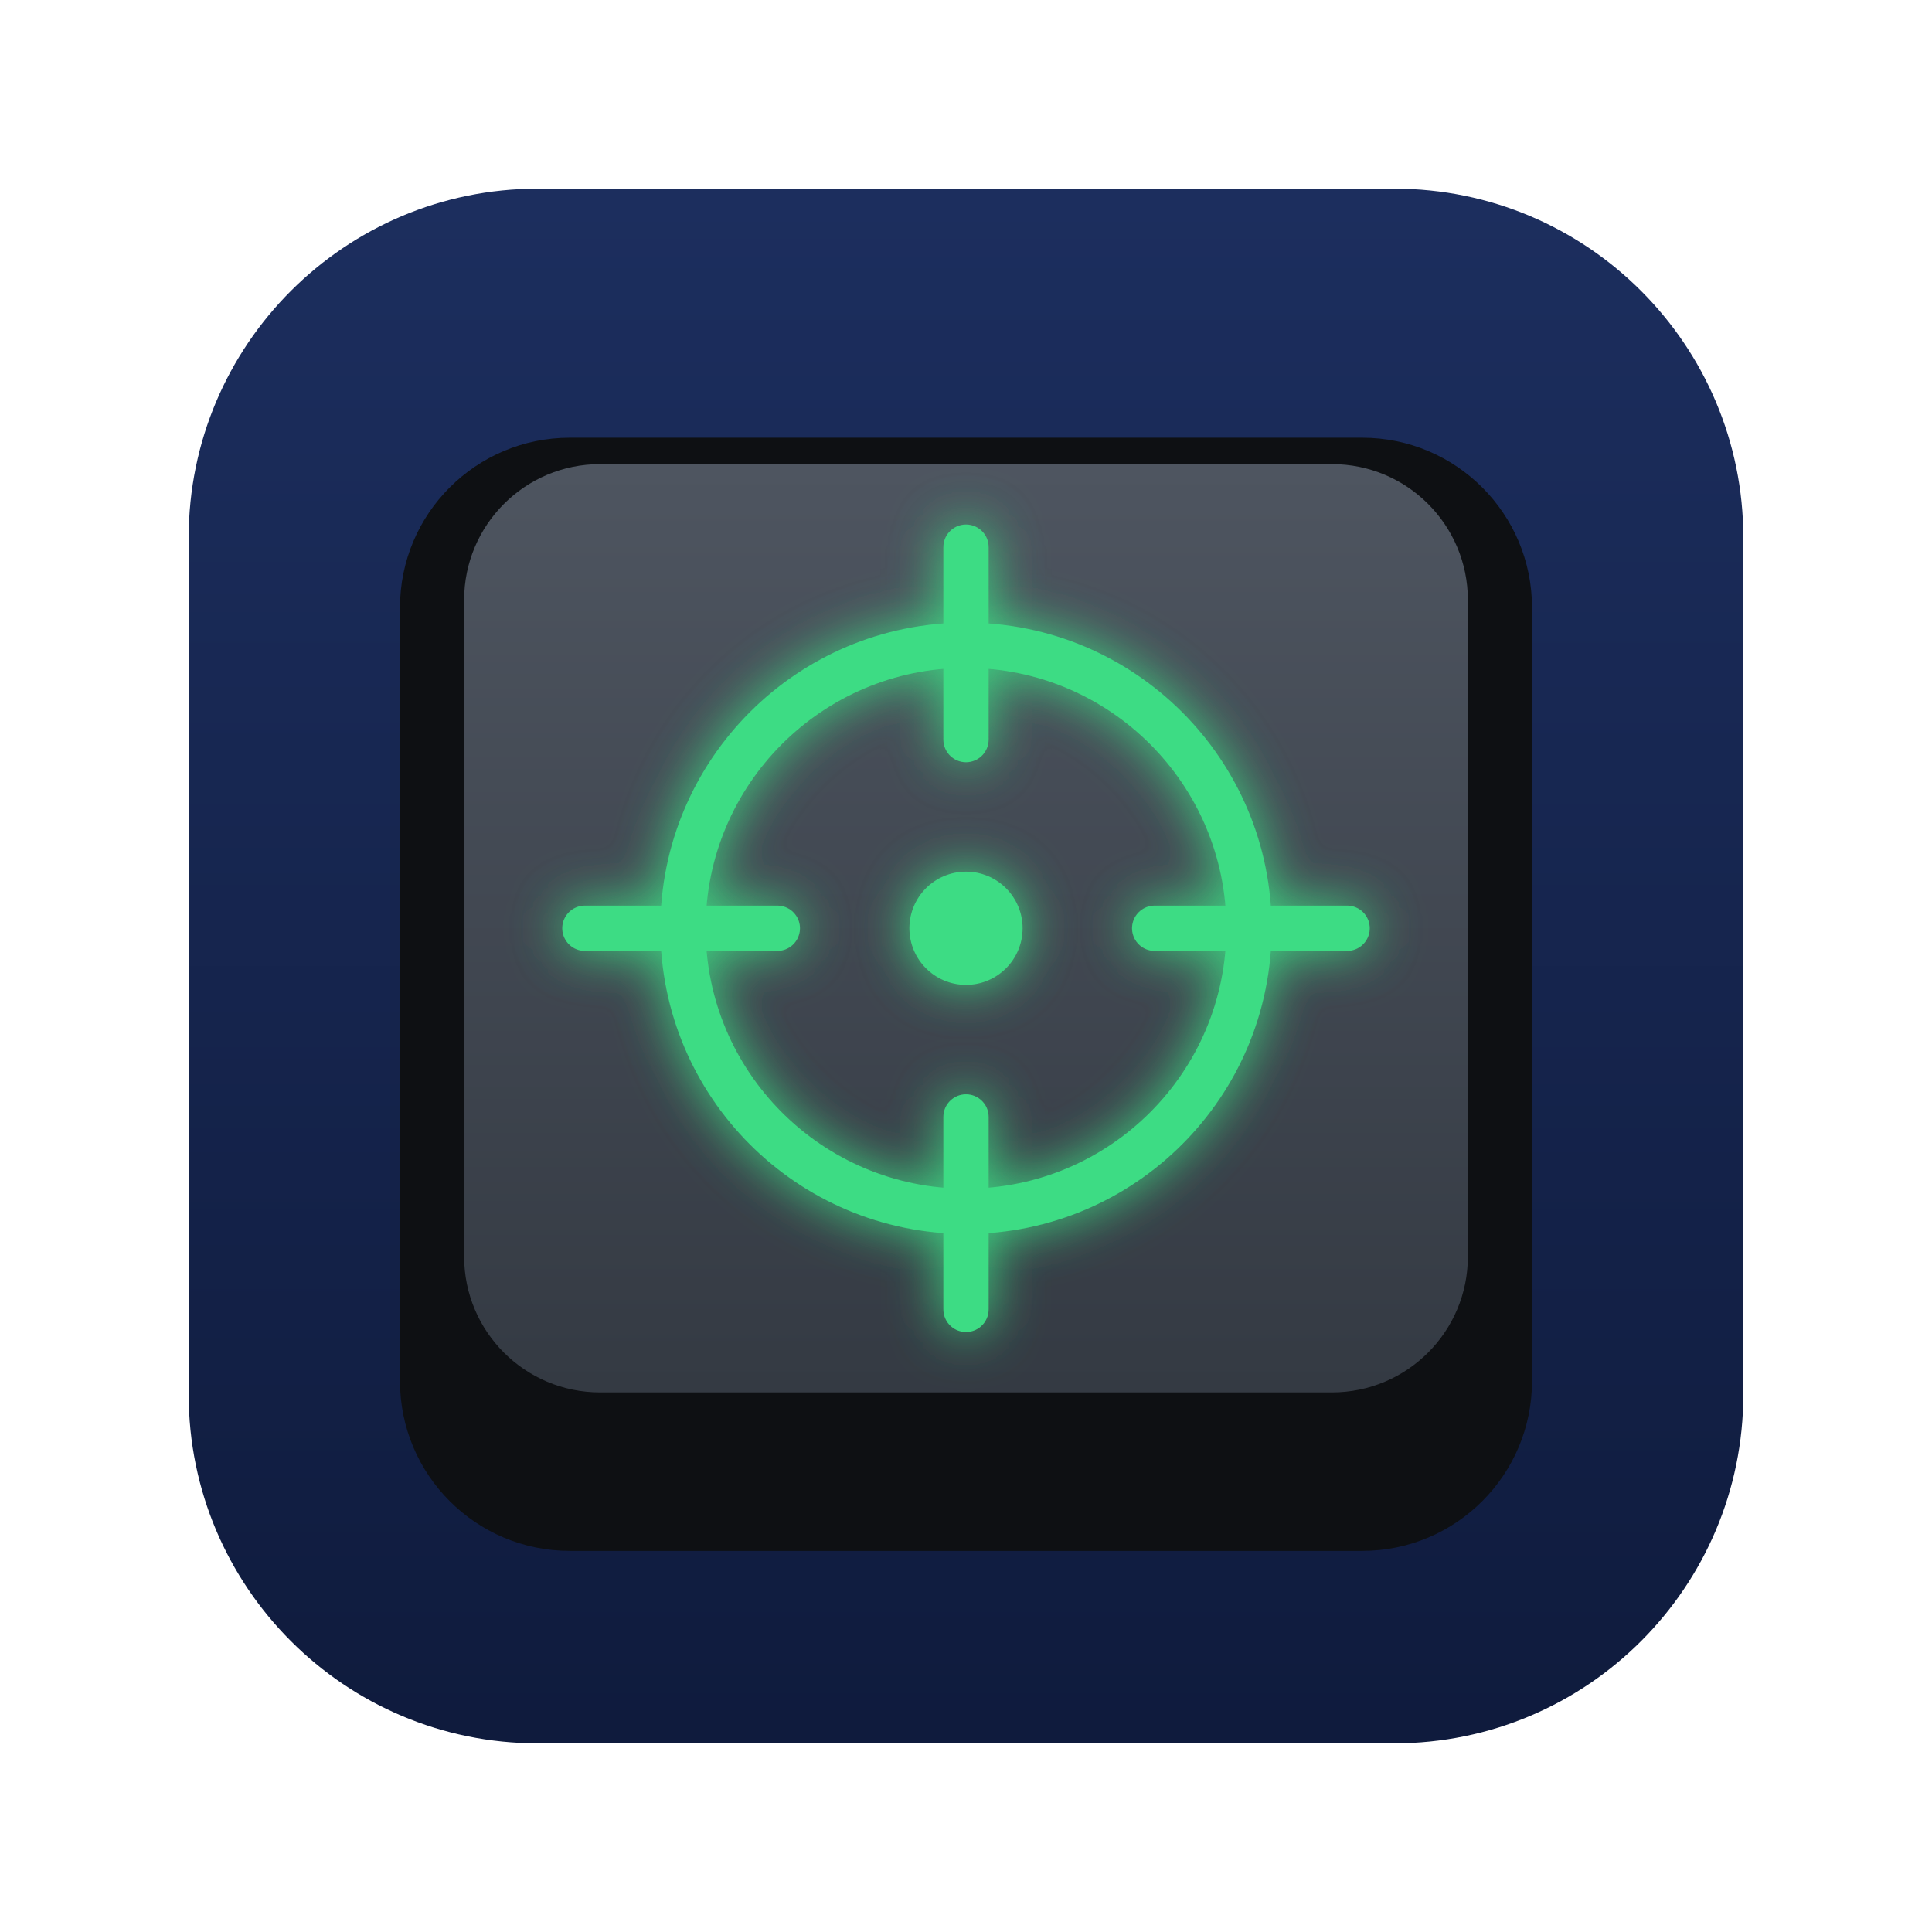
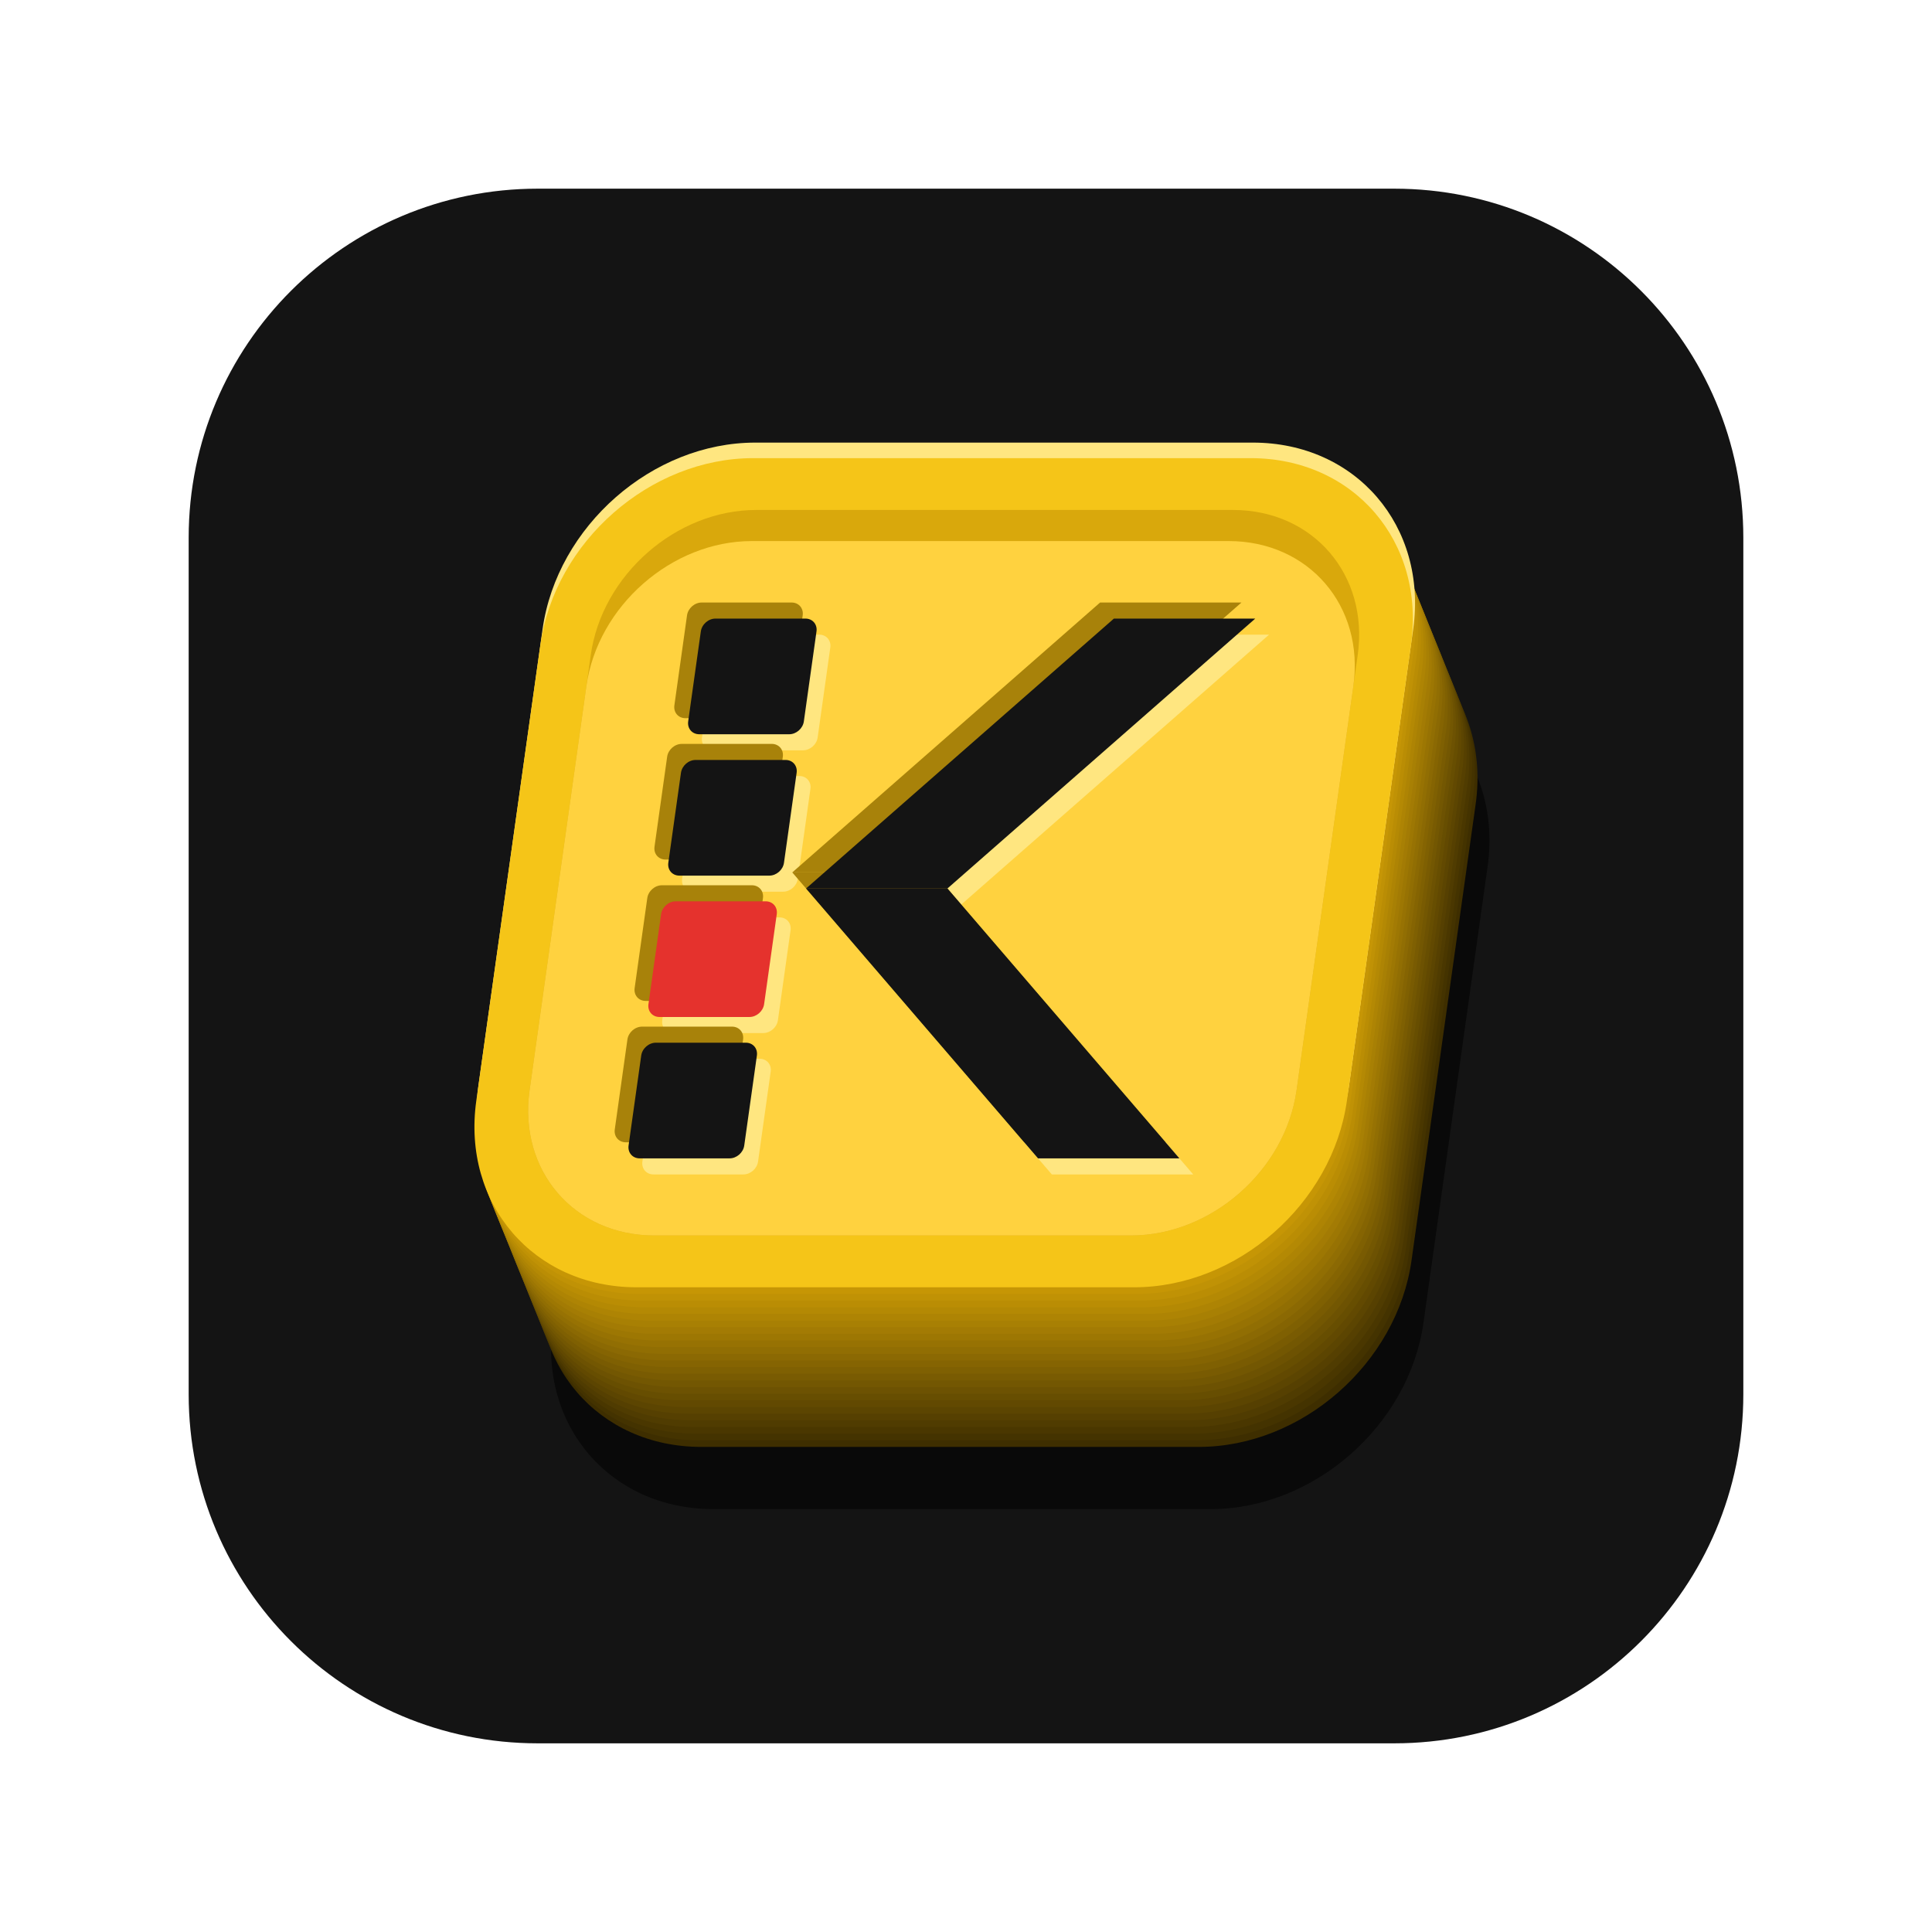
<svg xmlns="http://www.w3.org/2000/svg" viewBox="0 0 1024 1024" width="1024" height="1024">
-   <defs>
-     <linearGradient id="bg" x1="0" y1="0" x2="0" y2="1">
-       <stop offset="0" stop-color="#1C2E5E" />
-       <stop offset="1" stop-color="#0F1B3D" />
-     </linearGradient>
-     <linearGradient id="top" x1="0" y1="0" x2="0" y2="1">
-       <stop offset="0" stop-color="#4E5560" />
-       <stop offset="1" stop-color="#343A43" />
-     </linearGradient>
-     <filter id="glow" x="-50%" y="-50%" width="200%" height="200%">
-       <feGaussianBlur stdDeviation="14" result="b" />
-       <feMerge>
-         <feMergeNode in="b" />
-         <feMergeNode in="SourceGraphic" />
-       </feMerge>
-     </filter>
-   </defs>
-   <rect x="100" y="100" width="824" height="824" rx="185" fill="url(#bg)" />
-   <rect x="212" y="232" width="600" height="590" rx="90" fill="#0E1013" />
-   <rect x="246" y="246" width="532" height="492" rx="72" fill="url(#top)" />
-   <g stroke="#3DDC84" stroke-width="24" stroke-linecap="round" fill="none" filter="url(#glow)">
-     <circle cx="512" cy="492" r="150" />
-     <line x1="512" y1="290" x2="512" y2="392" />
-     <line x1="512" y1="592" x2="512" y2="694" />
-     <line x1="310" y1="492" x2="412" y2="492" />
-     <line x1="612" y1="492" x2="714" y2="492" />
+   <rect x="100" y="100" width="824" height="824" rx="185" fill="#141414" />
+   <g transform="translate(100 100) scale(5.493333) translate(0 2) translate(75 70) skewX(-8) translate(-75 -70)">
+     <rect x="40.4" y="45.4" width="84" height="80" rx="18" fill="#000000" fill-opacity="0.55" />
+     <rect x="38.40" y="39.40" width="84" height="80" rx="18" fill="#3E2E00" />
+     <rect x="38.05" y="38.76" width="84" height="80" rx="18" fill="#443300" />
+     <rect x="37.70" y="38.12" width="84" height="80" rx="18" fill="#4A3700" />
+     <rect x="37.35" y="37.48" width="84" height="80" rx="18" fill="#503C01" />
+     <rect x="37.00" y="36.83" width="84" height="80" rx="18" fill="#564001" />
+     <rect x="36.65" y="36.19" width="84" height="80" rx="18" fill="#5C4501" />
+     <rect x="36.30" y="35.55" width="84" height="80" rx="18" fill="#624901" />
+     <rect x="35.95" y="34.91" width="84" height="80" rx="18" fill="#674E01" />
+     <rect x="35.60" y="34.27" width="84" height="80" rx="18" fill="#6D5202" />
+     <rect x="35.25" y="33.62" width="84" height="80" rx="18" fill="#735702" />
+     <rect x="34.90" y="32.98" width="84" height="80" rx="18" fill="#795B02" />
+     <rect x="34.55" y="32.34" width="84" height="80" rx="18" fill="#7F6002" />
+     <rect x="34.20" y="31.70" width="84" height="80" rx="18" fill="#856402" />
+     <rect x="33.85" y="31.06" width="84" height="80" rx="18" fill="#8B6903" />
+     <rect x="33.50" y="30.42" width="84" height="80" rx="18" fill="#916E03" />
+     <rect x="33.15" y="29.77" width="84" height="80" rx="18" fill="#977203" />
+     <rect x="32.80" y="29.13" width="84" height="80" rx="18" fill="#9D7703" />
+     <rect x="32.45" y="28.49" width="84" height="80" rx="18" fill="#A37B04" />
+     <rect x="32.10" y="27.85" width="84" height="80" rx="18" fill="#A88004" />
+     <rect x="31.75" y="27.21" width="84" height="80" rx="18" fill="#AE8404" />
+     <rect x="31.40" y="26.57" width="84" height="80" rx="18" fill="#B48904" />
+     <rect x="31.05" y="25.93" width="84" height="80" rx="18" fill="#BA8D04" />
+     <rect x="30.70" y="25.28" width="84" height="80" rx="18" fill="#C09205" />
+     <rect x="30.35" y="24.64" width="84" height="80" rx="18" fill="#C69605" />
+     <rect x="30" y="22.5" width="84" height="80" rx="18" fill="#FFE680" />
+     <rect x="30" y="24" width="84" height="80" rx="18" fill="#F5C518" />
+     <rect x="35" y="29" width="74" height="70" rx="14" fill="#D9A80C" />
+     <rect x="35" y="32" width="74" height="67" rx="14" fill="#FFD23F" />
+     <g transform="translate(20.5 18.4) scale(0.62)">
+       <g transform="translate(2.5 2.5)" fill="#FFE680">
+         <rect x="40" y="34" width="18" height="18" rx="2" />
+         <rect x="40" y="56" width="18" height="18" rx="2" />
+         <rect x="40" y="100" width="18" height="18" rx="2" />
+         <path d="M62 76 L104 34 H126 L84 76Z" />
+         <path d="M62 76 H84 L126 118 H104Z" />
+       </g>
+       <g transform="translate(2.5 2.5)" fill="#FFE680">
+         <rect x="40" y="78" width="18" height="18" rx="2" />
+       </g>
+       <g transform="translate(-2.5 -2.5)" fill="#A8820A">
+         <rect x="40" y="34" width="18" height="18" rx="2" />
+         <rect x="40" y="56" width="18" height="18" rx="2" />
+         <rect x="40" y="100" width="18" height="18" rx="2" />
+         <path d="M62 76 L104 34 H126 L84 76Z" />
+         <path d="M62 76 H84 L126 118 H104Z" />
+       </g>
+       <g transform="translate(-2.5 -2.5)" fill="#A8820A">
+         <rect x="40" y="78" width="18" height="18" rx="2" />
+       </g>
+       <g transform="translate(0 0)" fill="#141414">
+         <rect x="40" y="34" width="18" height="18" rx="2" />
+         <rect x="40" y="56" width="18" height="18" rx="2" />
+         <rect x="40" y="100" width="18" height="18" rx="2" />
+         <path d="M62 76 L104 34 H126 L84 76Z" />
+         <path d="M62 76 H84 L126 118 H104Z" />
+       </g>
+       <g transform="translate(0 0)" fill="#E5322D">
+         <rect x="40" y="78" width="18" height="18" rx="2" />
+       </g>
+     </g>
  </g>
-   <circle cx="512" cy="492" r="30" fill="#3DDC84" filter="url(#glow)" />
</svg>
